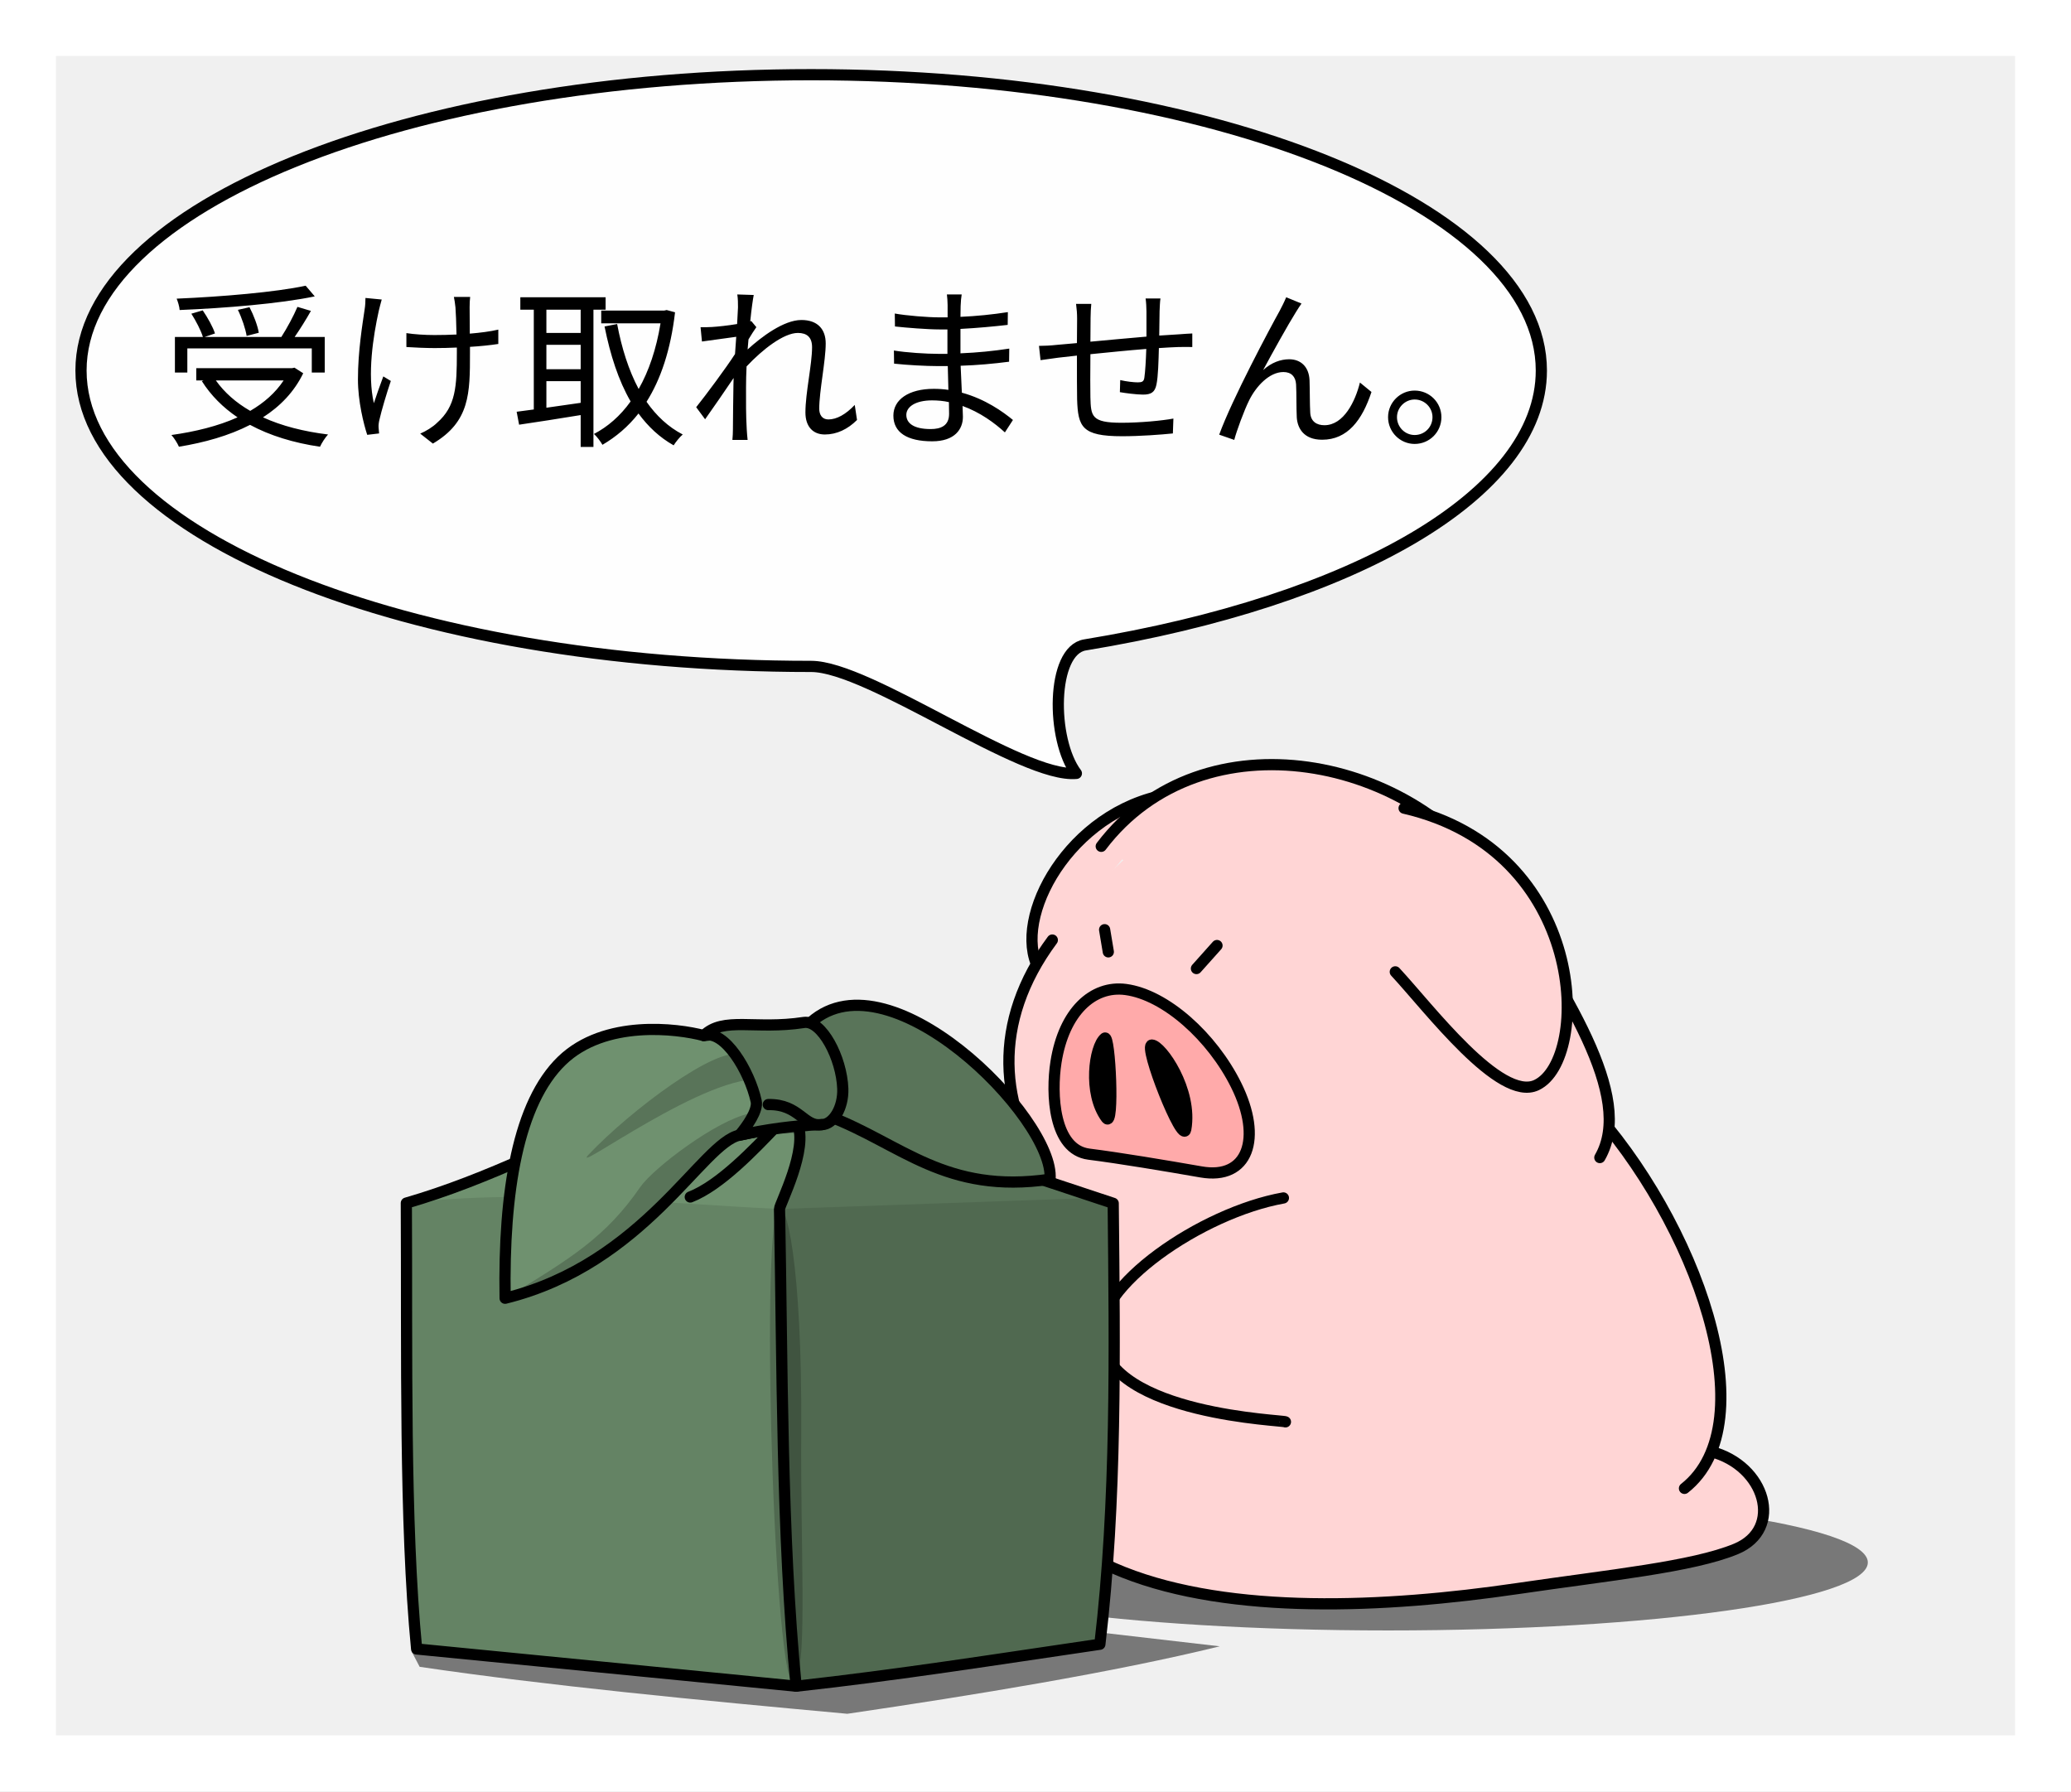
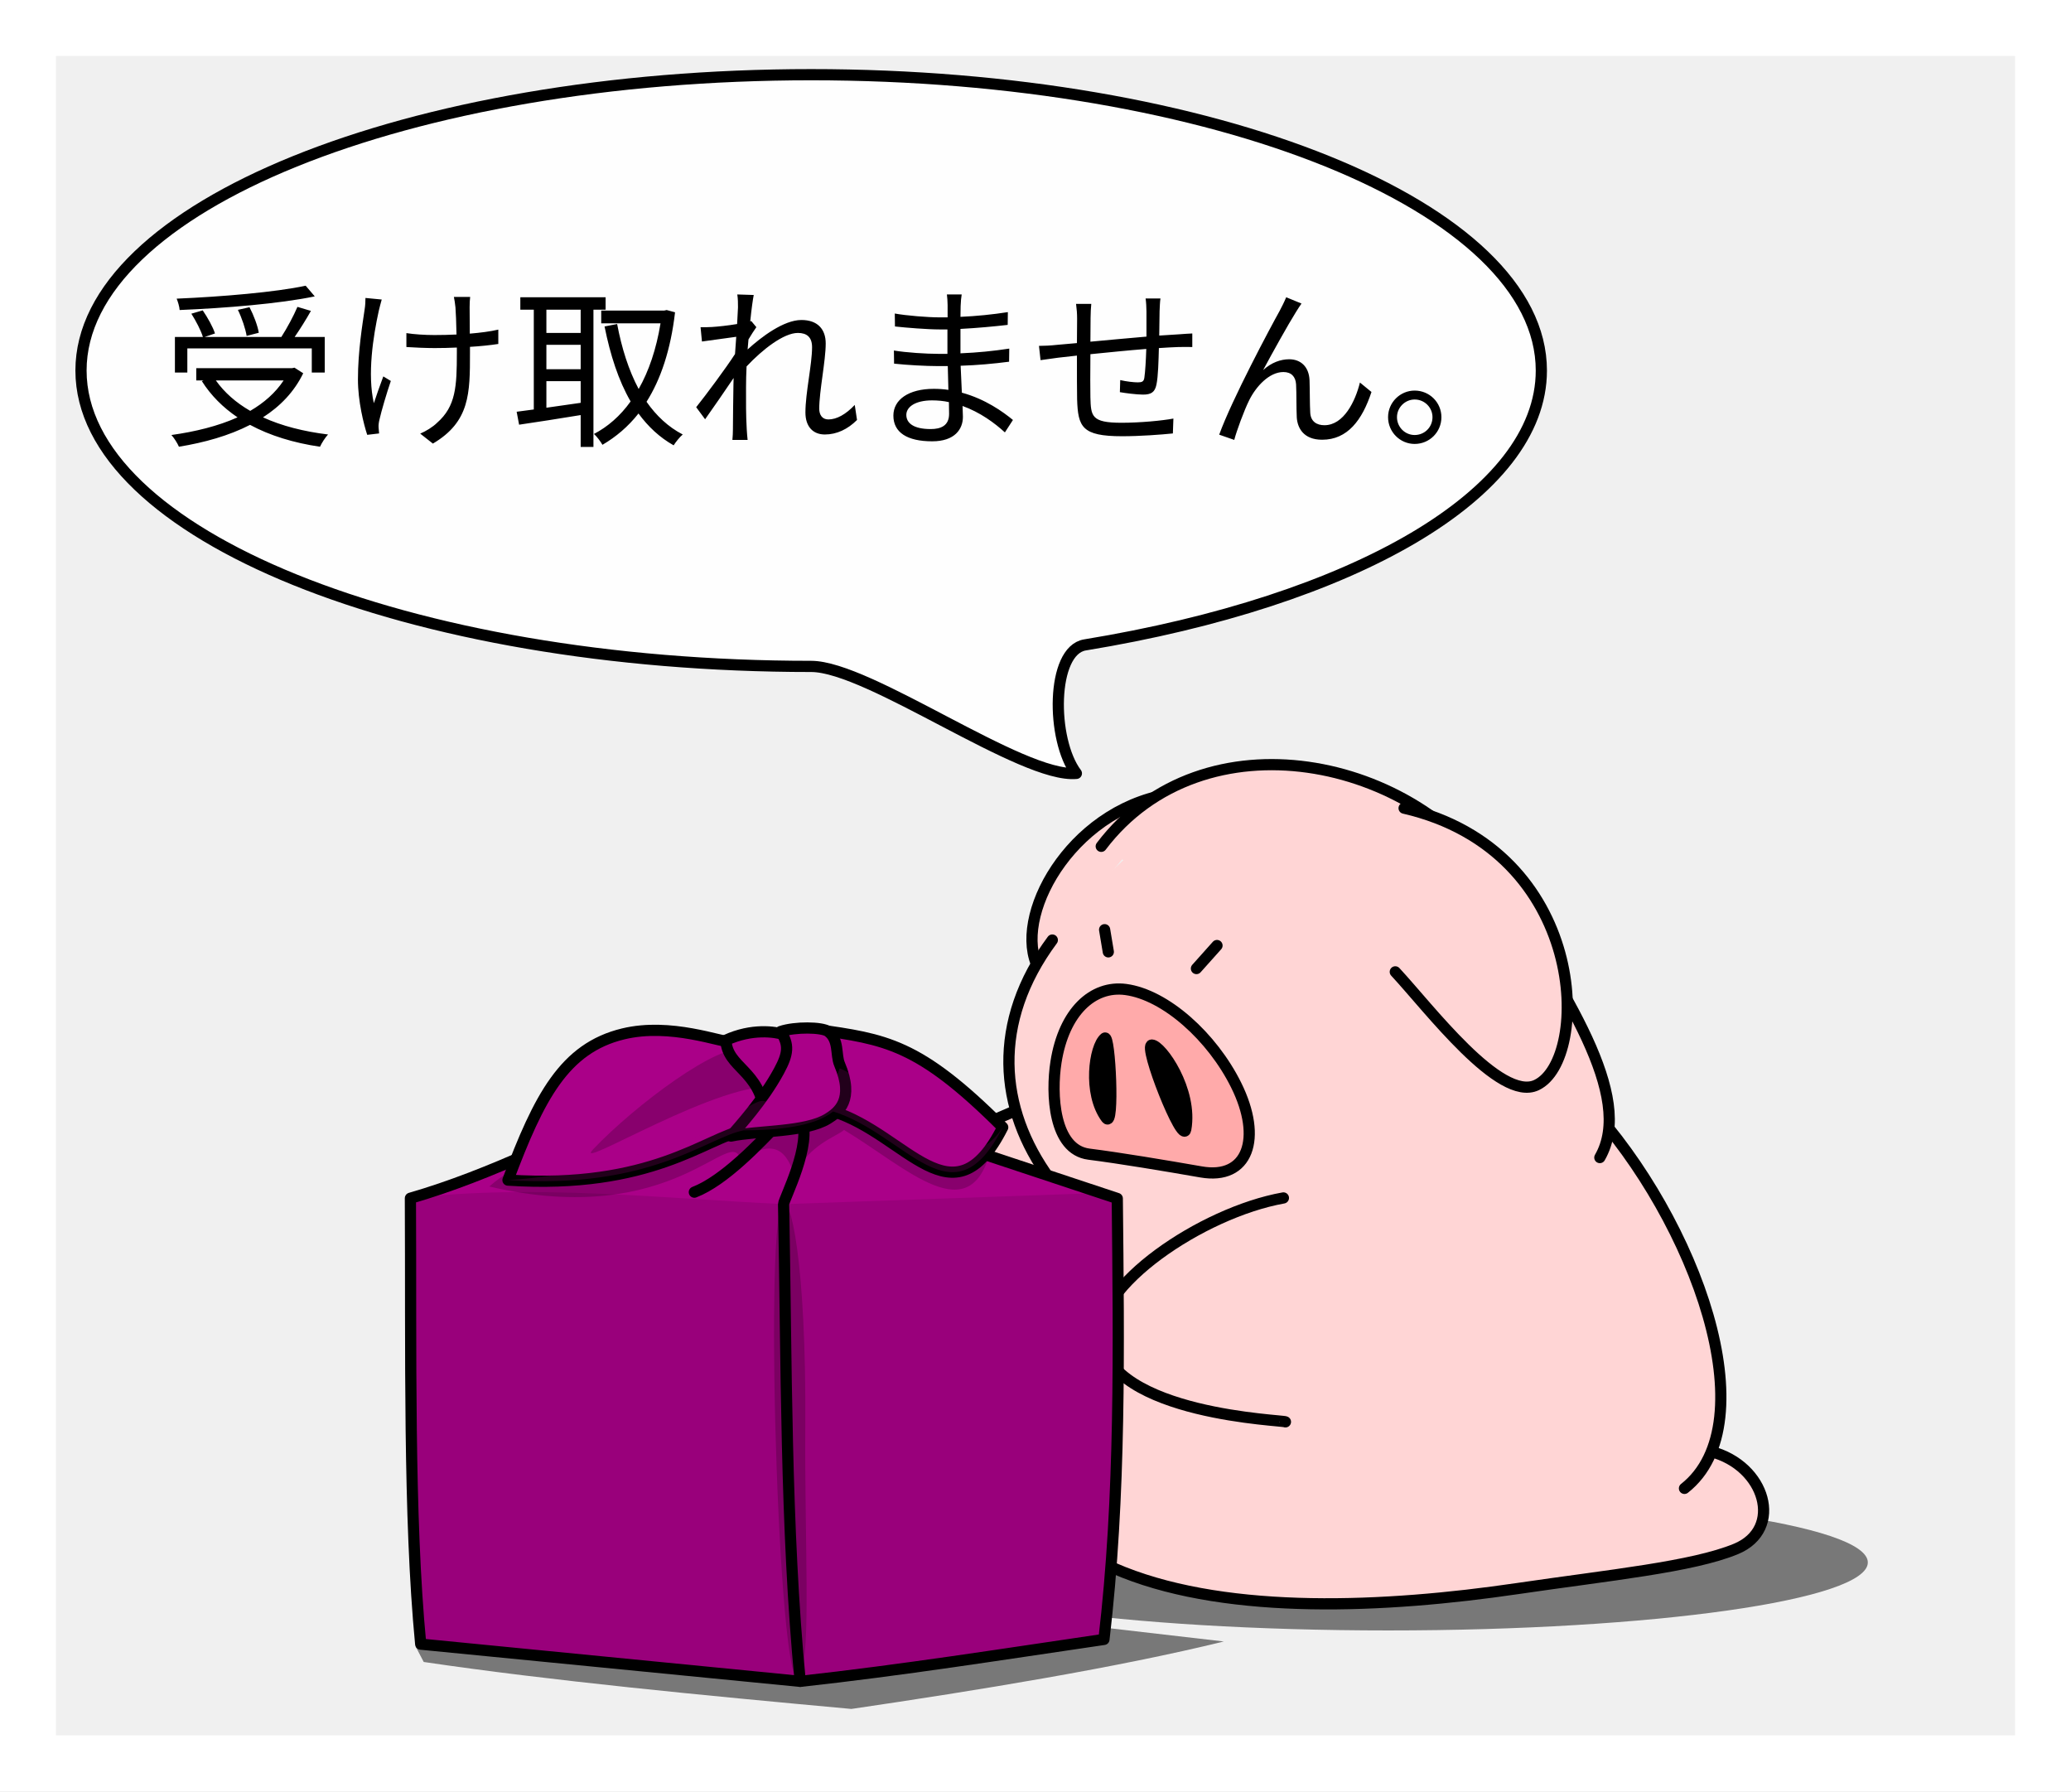
<svg xmlns="http://www.w3.org/2000/svg" width="370" height="320" id="svg3172" version="1.1">
  <defs id="defs3174" />
  <g id="layer1" transform="translate(0,-732.3622)" style="display:none">
    <path style="display:inline;fill:none;stroke:#0000ff;stroke-width:1px;stroke-linecap:butt;stroke-linejoin:miter;stroke-opacity:1" d="M 10,1042.362 360,742.362" id="path3025" />
    <path style="display:inline;fill:none;stroke:#0000ff;stroke-width:1px;stroke-linecap:butt;stroke-linejoin:miter;stroke-opacity:1" d="M 10,742.362 360,1042.362" id="path3027" />
    <path style="display:inline;fill:none;stroke:#ff0000;stroke-width:1px;stroke-linecap:butt;stroke-linejoin:miter;stroke-opacity:1" d="M 10,732.362 V 1052.362" id="path3006" />
    <path style="display:inline;fill:none;stroke:#ff0000;stroke-width:1px;stroke-linecap:butt;stroke-linejoin:miter;stroke-opacity:1" d="M 360,732.362 V 1052.362" id="path3010" />
    <path style="display:inline;fill:none;stroke:#ff0000;stroke-width:1px;stroke-linecap:butt;stroke-linejoin:miter;stroke-opacity:1" d="m 0,742.362 370,3e-5" id="path3016" />
    <path style="display:inline;fill:none;stroke:#ff0000;stroke-width:1px;stroke-linecap:butt;stroke-linejoin:miter;stroke-opacity:1" d="M 0,1042.362 H 370" id="path3018" />
  </g>
  <g id="g84" style="display:none">
    <g id="g1647" transform="translate(1.455827,-14.84185)">
      <path style="display:inline;fill:none;fill-opacity:1;stroke:#000000;stroke-width:1px;stroke-linecap:round;stroke-linejoin:round;stroke-opacity:1" d="m 327.711,643.459 -79.122,-0.401 64.804,-0.066 77.104,0.366 z" id="path2-7-6" />
      <path style="display:inline;fill:#ffffff;fill-opacity:0.75;stroke:#000000;stroke-width:1px;stroke-opacity:1" d="m 327.407,740.628 0.304,-97.169 62.786,-0.101 -0.802,89.733 z" id="path4-29-3" />
      <path style="display:inline;fill:#ffffff;fill-opacity:0.75;stroke:#000000;stroke-width:1px;stroke-opacity:1" d="m 327.407,740.628 -78.436,-6.563 -0.382,-91.007 79.122,0.401 z" id="path6-3-9" />
    </g>
    <text xml:space="preserve" style="font-size:15px;line-height:1;font-family:'UD Digi Kyokasho NP-R';fill:#000000;fill-opacity:1;stroke:none" x="54.216" y="658.797" id="text16-1">
      <tspan x="54.216" y="658.797" id="tspan8-6">F: 1000</tspan>
      <tspan x="54.216" y="674.797" id="tspan10-3">R: 50.93635646605957</tspan>
      <tspan x="54.216" y="690.797" id="tspan12-6">V: 85.51503938840128</tspan>
      <tspan x="54.216" y="706.797" id="tspan14-3">L: -83.12249678661347</tspan>
    </text>
    <g id="g1647-7" transform="translate(-184.6529,-437.6085)" style="display:inline;fill:none;fill-opacity:1;stroke-linecap:round;stroke-linejoin:round">
      <path style="display:inline;fill:none;fill-opacity:1;stroke:#000000;stroke-width:1px;stroke-linecap:round;stroke-linejoin:round;stroke-opacity:1" d="m 327.711,643.459 -79.122,-0.401 64.804,-0.066 77.104,0.366 z" id="path2-7-6-4" />
      <path style="display:inline;fill:none;fill-opacity:1;stroke:#000000;stroke-width:1px;stroke-linecap:round;stroke-linejoin:round;stroke-opacity:1" d="m 327.407,740.628 0.304,-97.169 62.786,-0.101 -0.802,89.733 z" id="path4-29-3-5" />
      <path style="display:inline;fill:none;fill-opacity:1;stroke:#000000;stroke-width:1px;stroke-linecap:round;stroke-linejoin:round;stroke-opacity:1" d="m 327.407,740.628 -78.436,-6.563 -0.382,-91.007 79.122,0.401 z" id="path6-3-9-1" />
    </g>
    <path id="path5105-1-4-55-1-28-1-2-3" d="m -36.423,347.782 c 2.255,9.473 -28.834,-70.504 -24.983,-75.086 1.34,-1.595 4.533,11.505 9.579,27.457 6.181,19.537 13.38,39.129 15.404,47.629 z" style="display:inline;opacity:0.2;fill:#000000;stroke:none;stroke-width:2;stroke-linecap:round;stroke-linejoin:round;stroke-miterlimit:4;stroke-dasharray:none" />
    <path id="path5105-1-4-55-1-28-1-2-3-9" d="m -36.423,347.782 c 2.255,9.473 -20.81,-66.384 -16.959,-70.965 1.34,-1.595 2.596,4.114 5.893,20.517 3.796,18.886 9.043,41.948 11.066,50.448 z" style="display:inline;opacity:0.2;fill:#000000;stroke:none;stroke-width:2;stroke-linecap:round;stroke-linejoin:round;stroke-miterlimit:4;stroke-dasharray:none" />
    <path id="path5105-1-4-55-1-28-1-2-3-97" d="m -36.423,347.782 c 5.565,6 -16.88,-54.815 -14.454,-66.275 1.177,-5.558 8.662,-9.476 11.374,-15.317 0.36,-0.775 -2.318,1.931 -6.198,3.285 -5.575,1.946 -11.935,3.54 -15.016,7.257 -1.969,2.375 22.616,69.24 24.295,71.05 z" style="display:inline;opacity:0.2;fill:#000000;stroke:none;stroke-width:2;stroke-linecap:round;stroke-linejoin:round;stroke-miterlimit:4;stroke-dasharray:none" />
    <path id="path5105-1-4-55-1-28-1-2-3-3" d="m -49.187,381.107 c 1.305,5.762 -8.644,-19.241 -13.64,-41.509 -3.894,-17.355 -4.001,-29.596 -3.319,-34.228 0.303,-2.061 3.851,15.301 6.327,31.36 2.163,14.032 7.236,29.378 10.633,44.376 z" style="display:inline;opacity:0.2;fill:#000000;stroke:none;stroke-width:2;stroke-linecap:round;stroke-linejoin:round;stroke-miterlimit:4;stroke-dasharray:none" />
  </g>
  <g id="layer3" style="display:inline">
    <path id="path3386-3-7" d="m 180.538,198.769 -3.845,10.742 0.195,18.448 97.082,49.841 29.891,-19.852 -16.321,-52.873 -82.427,-55.551 -15.816,14.774 z" style="display:inline;fill:#ffd5d5;stroke:none;stroke-width:2;stroke-linecap:round;stroke-linejoin:round;stroke-miterlimit:4;stroke-dasharray:none" />
    <path style="display:inline;fill:#ffd5d5;stroke:#000000;stroke-width:2;stroke-linecap:round;stroke-linejoin:round;stroke-miterlimit:4;stroke-dasharray:none;stroke-opacity:1" d="m 181.475,198.394 c -14.146,5.887 -32.234,16.57 -29.33,29.138 2.406,10.412 16.194,13.037 28.133,15.365" id="path3240" />
    <ellipse id="path3214-1" style="opacity:0.5;fill:#000000;fill-opacity:1;stroke:none;stroke-width:2.086;stroke-linecap:round;stroke-linejoin:round;stroke-miterlimit:4;stroke-dasharray:none" ry="12.146" rx="85.67" cy="279.117" cx="248.031" />
    <path id="path3333-4-8" d="m 305.654,259.301 c 9.76,2.493 13.074,13.855 4.487,17.404 -7.773,3.212 -22.532,4.656 -39.078,7.086 -47.434,6.967 -109.724,4.765 -91.261,-58.612" style="display:inline;fill:#ffd5d5;stroke:#000000;stroke-width:2;stroke-linecap:round;stroke-linejoin:round;stroke-miterlimit:4;stroke-dasharray:none;stroke-opacity:1" />
    <path id="path3327-4-9" d="m 283.72,197.273 c 19.298,20.916 32.119,56.882 17.223,68.611" style="display:inline;fill:#ffd5d5;stroke:#000000;stroke-width:2;stroke-linecap:round;stroke-linejoin:round;stroke-miterlimit:4;stroke-dasharray:none;stroke-opacity:1" />
    <path style="display:inline;fill:#ffd5d5;stroke:#000000;stroke-width:2;stroke-linecap:round;stroke-linejoin:round;stroke-miterlimit:4;stroke-dasharray:none;stroke-opacity:1" d="m 229.653,254.001 c 7.7e-4,-0.317 -31.178,-1.18 -33.05,-14.951 -1.246,-9.17 18.03,-22.426 32.688,-25.049" id="path5089-8-7-0-8-2-4" />
    <path id="path5091-2-40-9-2-3" d="m 210.242,141.682 c -17.943,2.013 -28.948,20.783 -25.112,30.429" style="display:inline;fill:#ffd5d5;stroke:#000000;stroke-width:2;stroke-linecap:round;stroke-linejoin:round;stroke-miterlimit:4;stroke-dasharray:none;stroke-opacity:1" />
    <path id="path4041-7" d="m 196.743,151.188 c 18.246,-24.085 56.495,-16.028 70.977,7.249 11.681,18.775 24.438,37.397 18.102,48.35" style="display:inline;fill:#ffd5d5;stroke:#000000;stroke-width:2;stroke-linecap:round;stroke-linejoin:round;stroke-miterlimit:4;stroke-dasharray:none;stroke-opacity:1" />
    <path id="path5093-4-9-4-4-1" d="m 188.005,167.929 c -10.864,14.639 -9.674,30.085 -0.411,42.728" style="display:inline;fill:#ffd5d5;stroke:#000000;stroke-width:2;stroke-linecap:round;stroke-linejoin:round;stroke-miterlimit:4;stroke-dasharray:none;stroke-opacity:1" />
    <path id="path5095-5-4-8-5-2" d="m 197.348,166.081 0.661,3.959" style="display:inline;fill:none;stroke:#000000;stroke-width:2;stroke-linecap:round;stroke-linejoin:round;stroke-miterlimit:4;stroke-dasharray:none;stroke-opacity:1" />
    <path id="path5097-5-8-8-5-3" d="m 217.426,168.911 -3.674,4.11" style="display:inline;fill:none;stroke:#000000;stroke-width:2;stroke-linecap:round;stroke-linejoin:round;stroke-miterlimit:4;stroke-dasharray:none;stroke-opacity:1" />
    <path id="path5099-1-8-2-7-3" d="m 250.853,144.369 c 32.924,7.599 33.335,44.876 23.664,49.466 -6.553,3.11 -19.23,-13.771 -25.238,-20.223" style="display:inline;fill:#ffd5d5;stroke:#000000;stroke-width:2;stroke-linecap:round;stroke-linejoin:round;stroke-miterlimit:4;stroke-dasharray:none;stroke-opacity:1" />
    <path id="path5101-7-2-4-1-4" d="m 201.12,176.764 c 7.108,0.944 15.446,8.445 19.728,17.078 4.738,9.553 2.094,16.97 -6.254,15.512 -6.475,-1.131 -14.487,-2.47 -20.055,-3.178 -6.32,-0.803 -6.773,-10.77 -5.877,-16.446 1.421,-9.004 6.598,-13.745 12.458,-12.966 z" style="display:inline;fill:#ffaaaa;stroke:#000000;stroke-width:2;stroke-linecap:round;stroke-linejoin:round;stroke-miterlimit:4;stroke-dasharray:none;stroke-opacity:1" />
    <path id="path5105-1-4-55-1-28-1" d="m 211.844,201.749 c -0.528,2.936 -7.698,-15.138 -6.051,-15.062 1.681,0.078 7.313,8.05 6.051,15.062 z" style="display:inline;fill:#000000;stroke:#000000;stroke-width:2;stroke-linecap:round;stroke-linejoin:round;stroke-miterlimit:4;stroke-dasharray:none" />
    <path id="path5107-1-5-1-5-1" d="m 197.38,185.454 c 0.943,-0.766 1.724,16.219 0.284,14.29 -3.322,-4.448 -2.145,-12.778 -0.284,-14.29 z" style="display:inline;fill:#000000;stroke:#000000;stroke-width:2;stroke-linecap:round;stroke-linejoin:round;stroke-miterlimit:4;stroke-dasharray:none" />
  </g>
  <g id="layer5" style="display:inline">
-     <path style="display:inline;opacity:0.5;fill:#000000;fill-opacity:1;stroke:none;stroke-width:2;stroke-linecap:round;stroke-linejoin:round;stroke-opacity:1" d="m 217.917,294.099 c -18.942,4.656 -43.998,8.743 -66.533,12.052 -26.306,-2.404 -53.855,-5.049 -76.41,-8.391 l -1.402,-2.679 99.684,-6.15 z" id="path6-3-9-1-2-7-3" />
-     <path style="display:inline;fill:#6f916f;fill-opacity:1;stroke:#000000;stroke-width:2;stroke-linecap:round;stroke-linejoin:round;stroke-opacity:1" d="m 196.501,293.729 c -18.713,2.744 -35.917,5.478 -54.265,7.492 L 74.433,294.574 c -2.202,-22.798 -1.698,-52.735 -1.839,-79.655 14.4,-4.158 28.799,-11.471 43.199,-18.409 l 25.071,-0.804 58.019,19.254 c 0.273,26.635 0.646,53.148 -2.382,78.769 z" id="path6-3-9-1-2" />
-     <path style="display:inline;opacity:0.1;fill:#000000;fill-opacity:1;stroke:none;stroke-width:2;stroke-linecap:round;stroke-linejoin:round;stroke-opacity:1" d="m 196.501,293.729 c -18.713,2.744 -35.853,4.395 -54.201,6.409 L 74.433,294.574 c -2.202,-22.798 -1.698,-52.735 -1.839,-79.655 22.065,-2.564 44.482,-0.009 66.67,1.061 l 59.683,-2.103 c -0.443,27.551 0.218,56.305 -2.446,79.852 z" id="path6-3-9-1-2-7" />
-     <path style="display:inline;opacity:0.2;fill:#000000;fill-opacity:1;stroke:none;stroke-width:2;stroke-linecap:round;stroke-linejoin:round;stroke-opacity:1" d="m 196.501,293.729 c -18.713,2.744 -35.917,5.478 -54.265,7.492 l -2.971,-85.241 c 2.947,-4.33 3.306,-8.228 3.862,-15.013 0.581,-7.093 7.223,-0.47 4.995,-1.548 l 50.762,15.541 c 0.273,26.635 0.646,53.148 -2.382,78.769 z" id="path6-3-9-1-2-2" />
-     <path id="path5105-1-4-55-1-28-1-2" d="m 142.3,300.138 c -3.686,9.014 -6.597,-79.2 -3.297,-84.194 1.37,-2.074 4.348,9.759 4.142,39.94 -0.14,20.491 1.036,39.657 -0.844,44.254 z" style="display:inline;opacity:0.2;fill:#000000;stroke:none;stroke-width:2;stroke-linecap:round;stroke-linejoin:round;stroke-miterlimit:4;stroke-dasharray:none" />
-     <path id="path5097-5-8-8-5-3-2" d="m 142.4,200.595 c 2.138,4.517 -3.151,14.58 -3.135,15.384 0.533,27.719 0.318,58.051 2.971,85.241" style="display:inline;fill:none;stroke:#000000;stroke-width:2;stroke-linecap:round;stroke-linejoin:round;stroke-miterlimit:4;stroke-dasharray:none;stroke-opacity:1" />
-     <path style="display:inline;fill:#6f916f;fill-opacity:1;stroke:#000000;stroke-width:2;stroke-linecap:round;stroke-linejoin:round;stroke-opacity:1" d="m 187.594,210.657 c -18.713,2.744 -26.547,-6.313 -39.473,-11.239 l -16.014,3.372 c -6.658,1.342 -16.959,22.983 -41.864,29.13 -0.321,-19.18 2.354,-34.928 10.14,-42.443 7.663,-7.396 20.635,-5.743 25.348,-4.484 l 18.52,-1.767 c 13.827,-14.114 44.307,16.607 43.344,27.431 z" id="path6-3-9-1-2-9" />
-     <path id="path5097-5-8-8-5-3-7" d="m 138.485,201.415 c -3.605,3.751 -9.82,10.358 -15.164,12.419" style="display:inline;fill:none;stroke:#000000;stroke-width:2;stroke-linecap:round;stroke-linejoin:round;stroke-miterlimit:4;stroke-dasharray:none;stroke-opacity:1" />
-     <path id="path5105-1-4-55-1-28-1-2-3-1" d="m 136.507,192.936 c -9.573,-1.787 -35.378,17.577 -31.259,13.234 7.474,-7.882 22.795,-19.304 26.94,-17.726 2.456,0.935 8.889,5.346 4.32,4.492 z" style="display:inline;opacity:0.2;fill:#000000;stroke:none;stroke-width:2;stroke-linecap:round;stroke-linejoin:round;stroke-miterlimit:4;stroke-dasharray:none" />
-     <path style="display:inline;fill:#6f916f;fill-opacity:1;stroke:#000000;stroke-width:2;stroke-linecap:round;stroke-linejoin:round;stroke-opacity:1" d="m 146.839,200.906 c -5.074,0.137 -9.946,0.883 -14.732,1.885 1.396,-1.656 3.351,-4.428 2.993,-6.071 -1.175,-5.388 -5.7,-12.921 -9.369,-11.725 3.529,-3.459 9.118,-0.997 17.888,-2.34 3.185,-0.488 6.758,6.342 6.951,11.827 0.118,3.359 -1.656,6.37 -3.73,6.426 z" id="path6-3-9-1-2-9-8" />
-     <path style="display:inline;opacity:0.2;fill:#000000;fill-opacity:1;stroke:none;stroke-width:2;stroke-linecap:round;stroke-linejoin:round;stroke-opacity:1" d="m 187.594,210.657 c -18.713,2.744 -26.547,-6.313 -39.473,-11.239 -2.794,4.807 -10.676,2.248 -16.014,3.372 -6.658,1.342 -16.959,22.983 -41.864,29.13 11.863,-7.171 17.982,-10.949 24.155,-19.877 2.322,-3.358 13.632,-11.958 19.536,-13.131 4.454,-0.885 -3.032,-13.198 -8.204,-13.919 3.385,-2.448 11.961,-1.435 18.52,-1.767 13.827,-14.114 44.307,16.607 43.344,27.431 z" id="path6-3-9-1-2-9-0" />
-     <path id="path5097-5-8-8-5-3-9" d="m 146.839,200.906 c -3.26,0.477 -4.015,-3.69 -9.58,-3.586" style="display:inline;fill:none;stroke:#000000;stroke-width:2;stroke-linecap:round;stroke-linejoin:round;stroke-miterlimit:4;stroke-dasharray:none;stroke-opacity:1" />
+     <path style="display:inline;opacity:0.5;fill:#000000;fill-opacity:1;stroke:none;stroke-width:2;stroke-linecap:round;stroke-linejoin:round;stroke-opacity:1" d="m 218.644,293.234 c -18.942,4.656 -43.998,8.743 -66.533,12.052 -26.306,-2.404 -53.855,-5.049 -76.41,-8.391 l -1.402,-2.679 99.684,-6.15 z" id="path6-3-9-1-2-7-3-3" />
+     <path style="display:inline;opacity:0.2;fill:#000000;fill-opacity:1;stroke:none;stroke-width:2;stroke-linecap:round;stroke-linejoin:round;stroke-opacity:1" d="m 197.229,292.864 c -18.713,2.744 -35.917,5.478 -54.265,7.492 l -2.971,-85.241 c 2.947,-4.33 3.306,-8.228 3.862,-15.013 0.581,-7.093 7.223,-0.47 4.995,-1.548 l 50.762,15.541 c 0.273,26.635 0.646,53.148 -2.382,78.769 z" id="path6-3-9-1-2-2-5" />
+     <path style="display:inline;fill:#aa0088;fill-opacity:1;stroke:#000000;stroke-width:2;stroke-linecap:round;stroke-linejoin:round;stroke-opacity:1" d="m 197.229,292.864 c -18.713,2.744 -35.917,5.478 -54.265,7.492 L 75.161,293.708 c -2.202,-22.798 -1.698,-52.735 -1.839,-79.655 14.4,-4.158 28.799,-11.471 43.199,-18.409 l 25.071,-0.804 58.019,19.254 c 0.273,26.635 0.646,53.148 -2.382,78.769 z" id="path6-3-9-1-2-94" />
+     <path id="path5105-1-4-55-1-28-1-2-5" d="m 143.028,299.273 c -3.686,9.014 -6.597,-79.2 -3.297,-84.194 1.37,-2.074 4.348,9.759 4.142,39.94 -0.14,20.491 1.036,39.657 -0.844,44.254 z" style="display:inline;opacity:0.2;fill:#000000;stroke:none;stroke-width:2;stroke-linecap:round;stroke-linejoin:round;stroke-miterlimit:4;stroke-dasharray:none" />
+     <path id="path5097-5-8-8-5-3-2-3" d="m 143.128,199.73 c 2.138,4.517 -3.151,14.58 -3.135,15.384 0.533,27.719 0.318,58.051 2.971,85.241" style="display:inline;fill:none;stroke:#000000;stroke-width:2;stroke-linecap:round;stroke-linejoin:round;stroke-miterlimit:4;stroke-dasharray:none;stroke-opacity:1" />
+     <path style="display:inline;opacity:0.1;fill:#000000;fill-opacity:1;stroke:none;stroke-width:2;stroke-linecap:round;stroke-linejoin:round;stroke-opacity:1" d="m 197.229,292.864 c -18.713,2.744 -35.853,4.395 -54.201,6.409 L 75.161,293.708 c -2.202,-22.798 -1.698,-52.735 -1.839,-79.655 22.065,-2.564 44.482,-0.009 66.67,1.061 l 59.683,-2.103 c -0.443,27.551 0.218,56.305 -2.446,79.852 z" id="path6-3-9-1-2-7-6" />
+     <path style="display:inline;opacity:0.2;fill:#000000;fill-opacity:1;stroke:none;stroke-width:2;stroke-linecap:round;stroke-linejoin:round;stroke-opacity:1" d="m 177.098,205.006 c -3.612,15.258 -14.965,3.661 -26.3,-3.151 -1.738,1.402 -5.814,2.411 -8.959,7.925 -1.555,-4.995 -4.278,-6.074 -9.538,-2.502 -1.477,-6.861 -11.558,12.519 -44.888,4.678 9.982,-8.675 18.164,-3.501 28.682,-6.042 8.485,-2.05 14.433,-8.206 16.908,-8.108 9.256,2.139 12.071,-1.315 13.68,-5.817 9.398,3.78 22.383,25.378 30.415,13.018 z" id="path6-3-9-1-2-9-5-4" />
+     <path style="display:inline;fill:#aa0088;fill-opacity:1;stroke:#000000;stroke-width:2;stroke-linecap:round;stroke-linejoin:round;stroke-opacity:1" d="m 179.143,201.381 c -8.901,17.632 -17.124,1.286 -30.294,-2.827 l -16.014,3.372 c -6.658,1.342 -16.524,10.577 -42.082,8.888 5.556,-14.827 10.069,-23.577 20.587,-26.118 8.485,-2.05 17.414,1.491 19.89,1.589 l 14.672,-2.383 c 12.222,1.795 18.111,2.365 33.241,17.481 z" id="path6-3-9-1-2-9-6" />
+     <path id="path5097-5-8-8-5-3-7-4" d="m 139.213,200.55 c -3.605,3.751 -9.82,10.358 -15.164,12.419" style="display:inline;fill:none;stroke:#000000;stroke-width:2;stroke-linecap:round;stroke-linejoin:round;stroke-miterlimit:4;stroke-dasharray:none;stroke-opacity:1" />
+     <path id="path5105-1-4-55-1-28-1-2-3-1-3" d="m 138.976,194.247 c -9.573,-1.787 -37.119,15.401 -33,11.057 7.474,-7.882 22.795,-19.304 26.94,-17.726 2.456,0.935 10.631,7.522 6.061,6.669 z" style="display:inline;opacity:0.2;fill:#000000;stroke:none;stroke-width:2;stroke-linecap:round;stroke-linejoin:round;stroke-miterlimit:4;stroke-dasharray:none" />
+     <path style="display:inline;fill:#aa0088;fill-opacity:1;stroke:#000000;stroke-width:2;stroke-linecap:round;stroke-linejoin:round;stroke-opacity:1" d="m 144.646,198.767 c -4.5,2.349 -2.543,-2.757 -7.988,0.203 -0.951,-7.868 -6.742,-8.201 -6.968,-13.148 4.654,-2.144 8.805,-1.512 10.341,-1.013 2.448,0.795 4.232,-0.049 7.083,4.671 1.738,2.877 -0.068,8.034 -2.468,9.287 z" id="path6-3-9-1-2-9-8-0" />
+     <path style="display:inline;fill:#aa0088;fill-opacity:1;stroke:#000000;stroke-width:2;stroke-linecap:round;stroke-linejoin:round;stroke-opacity:1" d="m 147.884,199.854 c -3.98,2.45 -12.506,2.091 -17.292,3.092 1.396,-1.656 5.685,-6.285 8.58,-11.629 1.644,-3.035 1.872,-4.682 0.286,-7.042 2.587,-0.881 7.434,-0.8 8.484,-0.017 2.023,1.509 1.328,4.159 2.046,5.847 2.706,6.364 -0.167,8.556 -2.104,9.749 z" id="path6-3-9-1-2-9-8-9" />
+     <path style="display:inline;opacity:0.2;fill:#aa0088;fill-opacity:1;stroke:none;stroke-width:2;stroke-linecap:round;stroke-linejoin:round;stroke-opacity:1" d="m 179.143,201.381 c -8.901,17.632 -17.124,1.286 -30.294,-2.827 -3.323,2.682 -9.74,3.351 -16.014,3.372 -6.658,1.342 -16.524,10.577 -42.082,8.888 11.601,-0.687 18.164,-3.501 28.682,-6.042 8.485,-2.05 14.433,-8.206 16.908,-8.108 9.256,2.139 12.071,-1.315 13.68,-5.817 9.398,3.78 21.088,22.895 29.12,10.535 z" id="path6-3-9-1-2-9-5" />
  </g>
  <g id="layer4" style="display:inline">
    <path id="path989" style="fill:#fefefe;fill-opacity:1;stroke:#000000;stroke-width:2;stroke-linecap:round;stroke-linejoin:round;stroke-miterlimit:4;stroke-dasharray:none" d="m 14.472,66.196 c 0,29.19 58.405,52.852 130.451,52.852 10.359,0 37.719,20.033 47.381,19.109 -4.547,-6.02 -4.528,-21.956 1.529,-22.949 47.812,-7.84 81.54,-26.83 81.54,-49.012 0,-29.19 -58.405,-52.852 -130.451,-52.852 -72.046,0 -130.451,23.663 -130.451,52.852 z" />
    <g transform="translate(10.72841,10.33373)" id="g9788">
      <text id="text11601" y="65.443" x="18.176" style="font-style:normal;font-weight:normal;line-height:0%;font-family:sans-serif;letter-spacing:0px;word-spacing:0px;writing-mode:lr-tb;display:inline;fill:#000000;fill-opacity:1;stroke:none" xml:space="preserve">
        <tspan y="65.443" x="18.176" id="tspan3252" style="font-size:31.684px;line-height:1.25;font-family:sans-serif" />
      </text>
    </g>
    <text xml:space="preserve" style="font-size:31.23px;line-height:1;font-family:'UD Digi Kyokasho NP-R';-inkscape-font-specification:'UD Digi Kyokasho NP-R';letter-spacing:0px;word-spacing:0px;stroke-width:1.171" x="29.001" y="77.398" id="text523">
      <tspan id="tspan521" x="29.001" y="77.398" style="stroke-width:1.171">受け取れません。</tspan>
    </text>
  </g>
  <g id="layer2">
    <path style="fill:#ffffff;stroke:none;display:inline" d="m 0,0 0,320 370,0 0,-320 -10,10 0,300 -350,0 0,-300 350,0 10,-10 z" id="path21072" />
  </g>
</svg>
